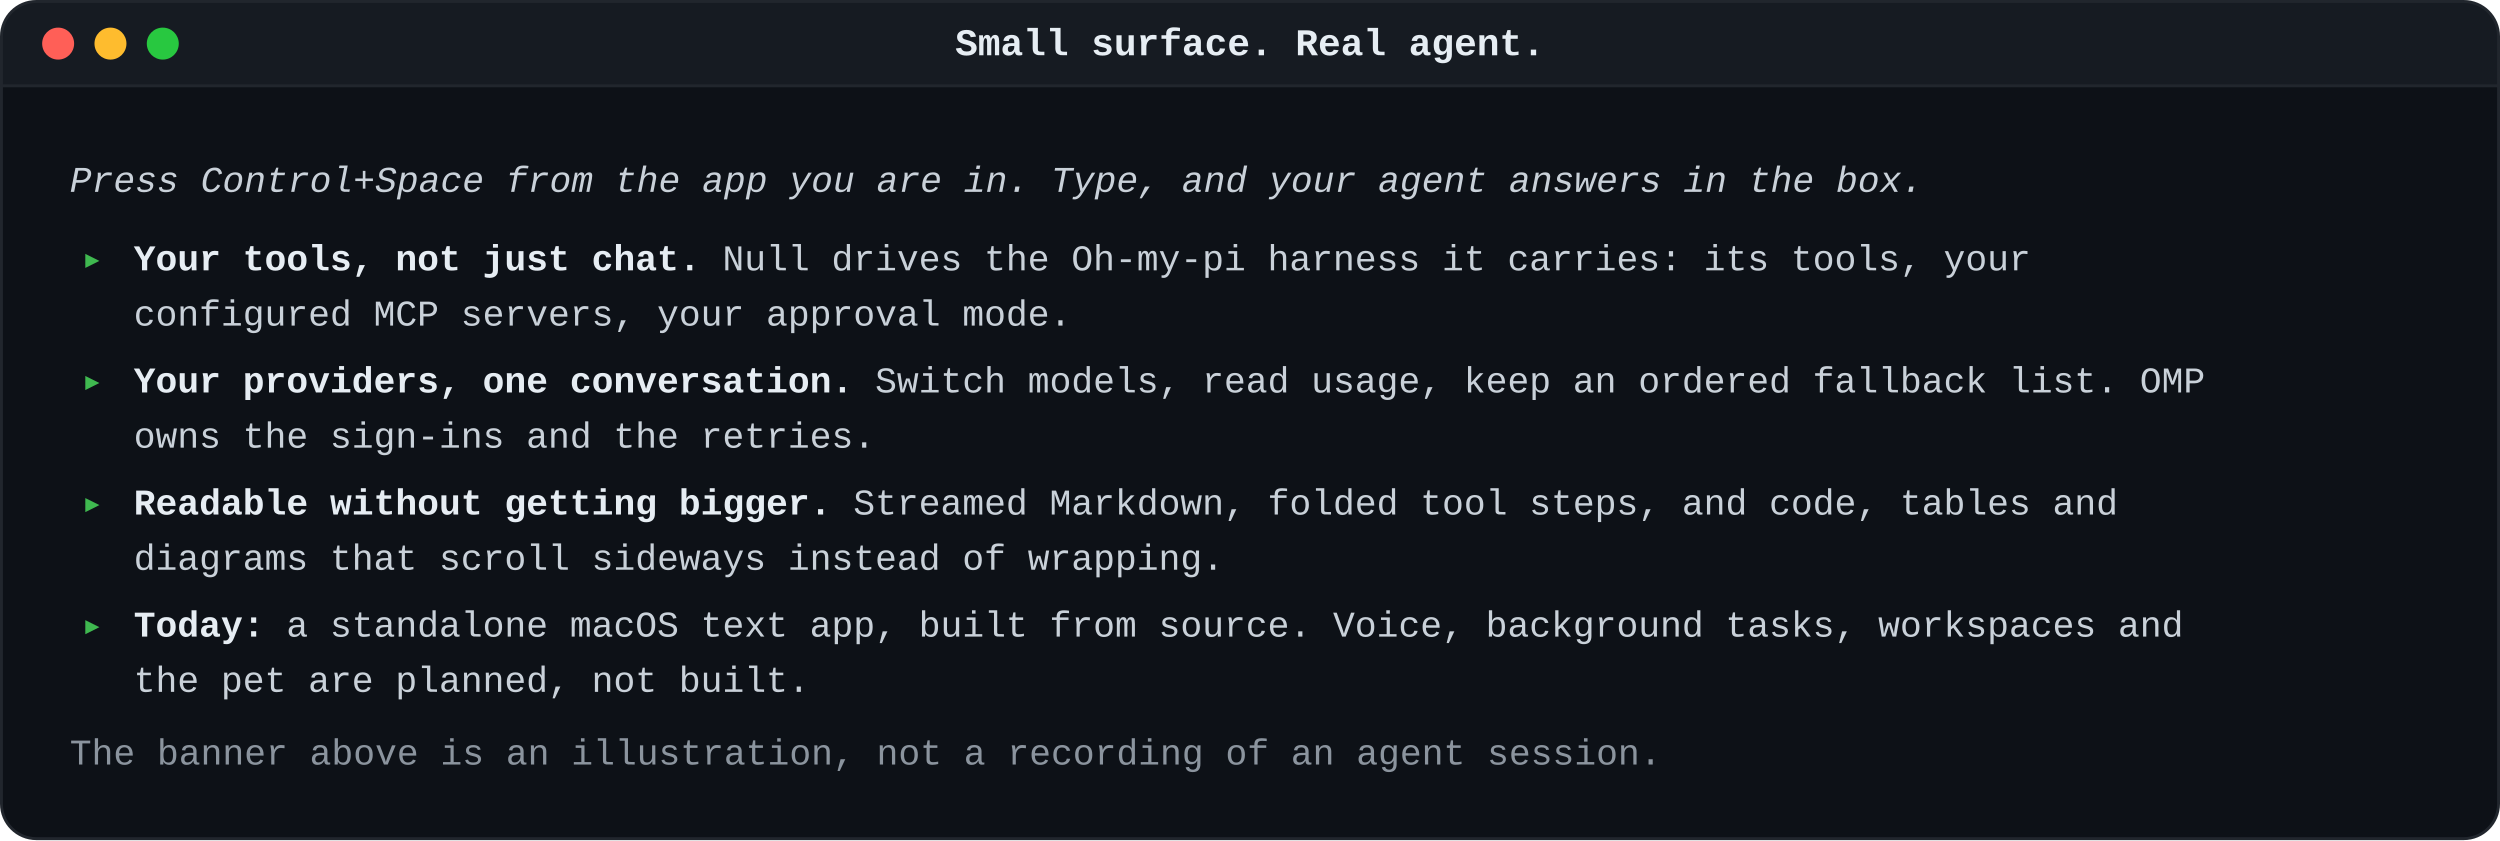
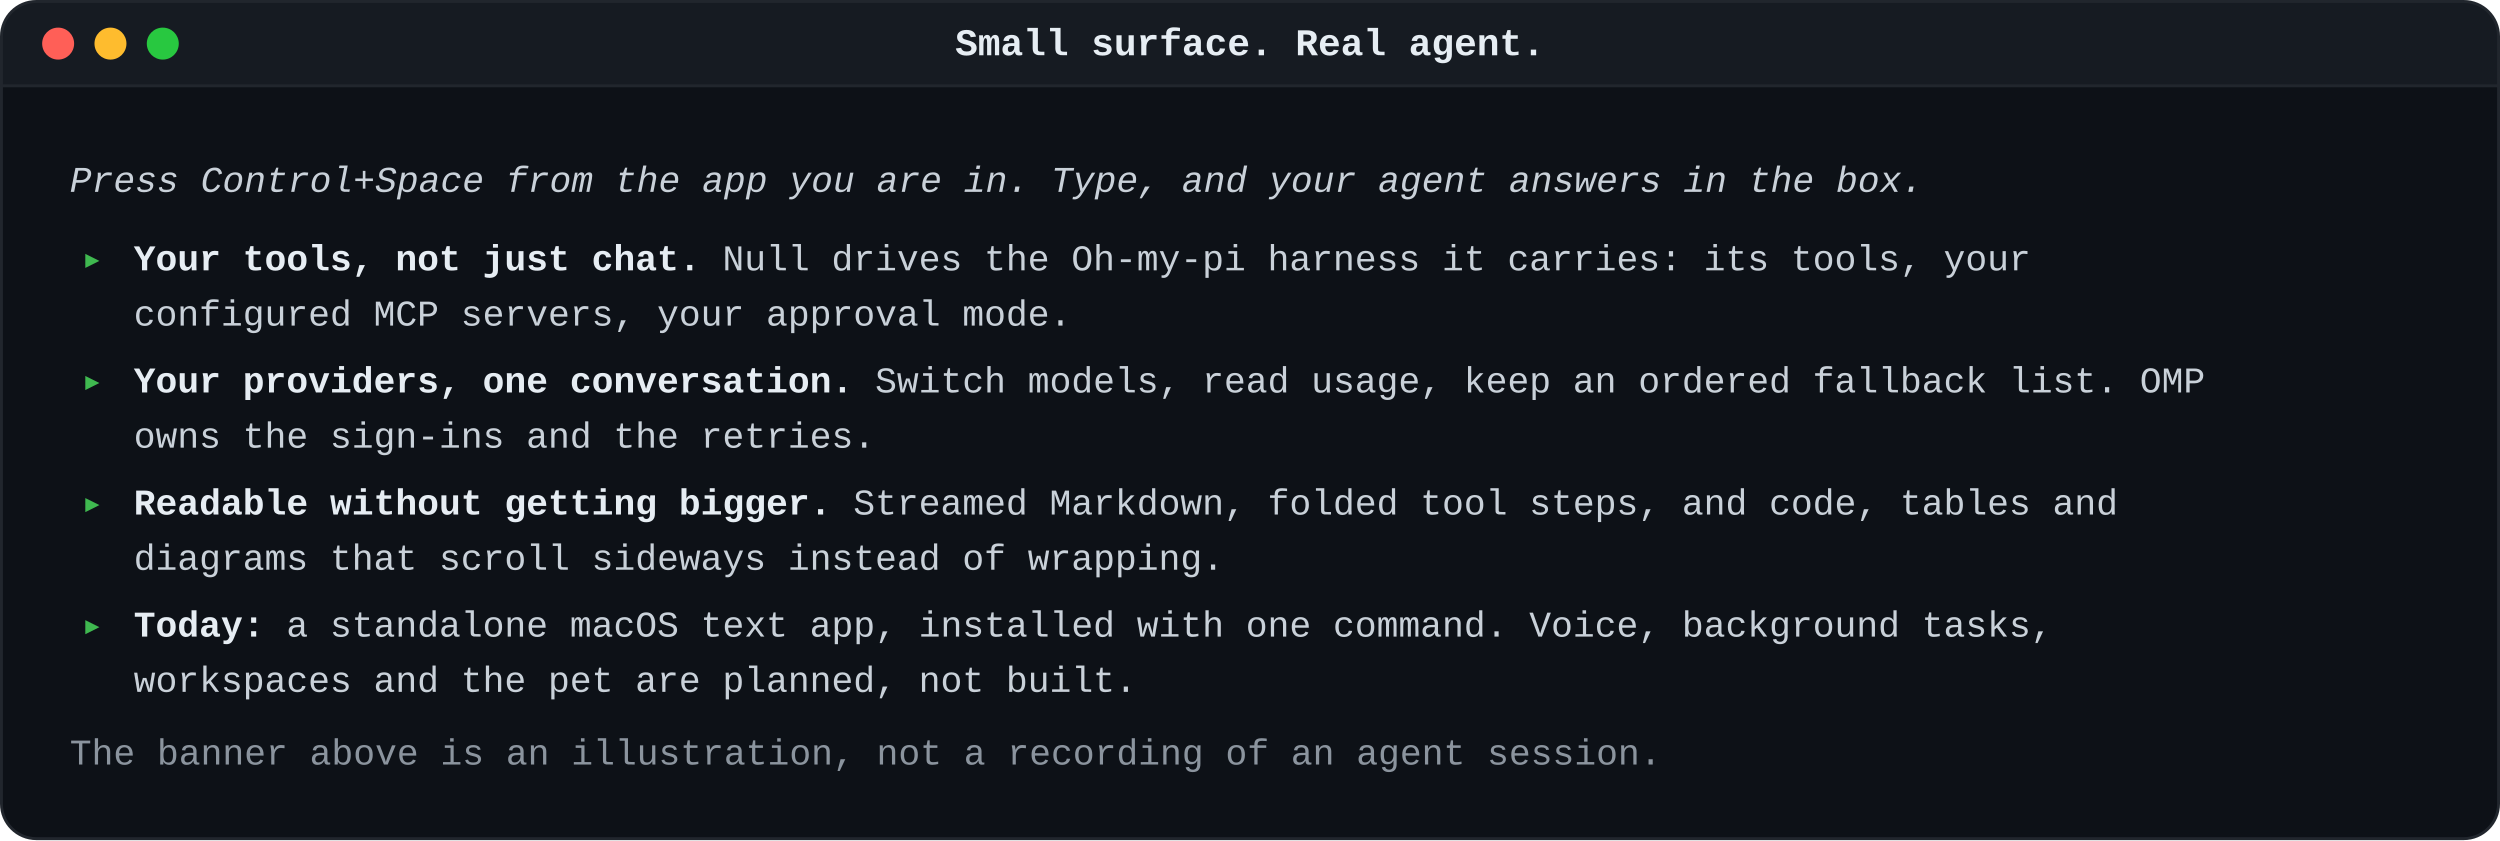
- <svg xmlns="http://www.w3.org/2000/svg" viewBox="0 0 860 289" width="860" height="289" fill="none" role="img" aria-label="Small surface. Real agent.. Press Control+Space from the app you are in. Type, and your agent answers in the box. Your tools, not just chat. Null drives the Oh-my-pi harness it carries: its tools, your configured MCP servers, your approval mode. Your providers, one conversation. Switch models, read usage, keep an ordered fallback list. OMP owns the sign-ins and the retries. Readable without getting bigger. Streamed Markdown, folded tool steps, and code, tables and diagrams that scroll sideways instead of wrapping. Today: a standalone macOS text app, built from source. Voice, background tasks, workspaces and the pet are planned, not built. The banner above is an illustration, not a recording of an agent session.">
+ <svg xmlns="http://www.w3.org/2000/svg" viewBox="0 0 860 289" width="860" height="289" fill="none" role="img" aria-label="Small surface. Real agent.. Press Control+Space from the app you are in. Type, and your agent answers in the box. Your tools, not just chat. Null drives the Oh-my-pi harness it carries: its tools, your configured MCP servers, your approval mode. Your providers, one conversation. Switch models, read usage, keep an ordered fallback list. OMP owns the sign-ins and the retries. Readable without getting bigger. Streamed Markdown, folded tool steps, and code, tables and diagrams that scroll sideways instead of wrapping. Today: a standalone macOS text app, installed with one command. Voice, background tasks, workspaces and the pet are planned, not built. The banner above is an illustration, not a recording of an agent session.">
  <style>
    text { font-family: ui-monospace,SFMono-Regular,'SF Mono',Menlo,Consolas,'Liberation Mono',monospace; }
    .rise { animation: rise .35s ease-out both; }
    .fade { animation: fade .4s ease-out both; }
    .blink { animation: blink 1.1s steps(1) infinite; }
    @keyframes rise { from { opacity: 0; transform: translateY(4px); } }
    @keyframes fade { from { opacity: 0; } }
    @keyframes blink { 50% { opacity: 0; } }
    @keyframes hold { 0%, 99.9% { opacity: 1; } 100% { opacity: 0; } }
    @media (prefers-reduced-motion: reduce) { * { animation: none !important; } }
  </style>
  <clipPath id="win">
    <rect x="0.5" y="0.5" width="859" height="288" rx="12" />
  </clipPath>
  <g clip-path="url(#win)">
    <rect width="860" height="289" fill="#0D1117" />
    <rect width="860" height="30" fill="#161B22" />
    <path d="M0 29.5H860" stroke="#21262D" />
    <circle cx="20" cy="15.0" r="5.5" fill="#FF5F57" />
    <circle cx="38" cy="15.0" r="5.5" fill="#FEBC2E" />
    <circle cx="56" cy="15.0" r="5.5" fill="#28C840" />
    <text x="430.0" y="19.0" font-size="13" font-weight="600" fill="#E6EDF3" text-anchor="middle">Small surface. Real agent.</text>
    <text x="24" y="66.0" font-size="12.5" fill="#C9D1D9" font-style="italic">Press Control+Space from the app you are in. Type, and your agent answers in the box.</text>
    <text x="28" y="93.0" font-size="12.5" fill="#3FB950">▸</text>
    <text x="46" y="93.0" font-size="12.5" fill="#C9D1D9">
      <tspan fill="#E6EDF3" font-weight="700">Your tools, not just chat.</tspan> Null drives the Oh-my-pi harness it carries: its tools, your</text>
    <text x="46" y="112.0" font-size="12.5" fill="#C9D1D9">configured MCP servers, your approval mode.</text>
    <text x="28" y="135.0" font-size="12.5" fill="#3FB950">▸</text>
    <text x="46" y="135.0" font-size="12.5" fill="#C9D1D9">
      <tspan fill="#E6EDF3" font-weight="700">Your providers, one conversation.</tspan> Switch models, read usage, keep an ordered fallback list. OMP</text>
    <text x="46" y="154.0" font-size="12.5" fill="#C9D1D9">owns the sign-ins and the retries.</text>
    <text x="28" y="177.0" font-size="12.5" fill="#3FB950">▸</text>
    <text x="46" y="177.0" font-size="12.5" fill="#C9D1D9">
      <tspan fill="#E6EDF3" font-weight="700">Readable without getting bigger.</tspan> Streamed Markdown, folded tool steps, and code, tables and</text>
    <text x="46" y="196.0" font-size="12.5" fill="#C9D1D9">diagrams that scroll sideways instead of wrapping.</text>
    <text x="28" y="219.0" font-size="12.5" fill="#3FB950">▸</text>
    <text x="46" y="219.0" font-size="12.5" fill="#C9D1D9">
-       <tspan fill="#E6EDF3" font-weight="700">Today:</tspan> a standalone macOS text app, built from source. Voice, background tasks, workspaces and</text>
-     <text x="46" y="238.0" font-size="12.5" fill="#C9D1D9">the pet are planned, not built.</text>
+       <tspan fill="#E6EDF3" font-weight="700">Today:</tspan> a standalone macOS text app, installed with one command. Voice, background tasks,</text>
+     <text x="46" y="238.0" font-size="12.5" fill="#C9D1D9">workspaces and the pet are planned, not built.</text>
    <text x="24" y="263.0" font-size="12.5" fill="#8B949E">The banner above is an illustration, not a recording of an agent session.</text>
  </g>
  <rect x="0.5" y="0.5" width="859" height="288" rx="12" stroke="#21262D" />
</svg>
